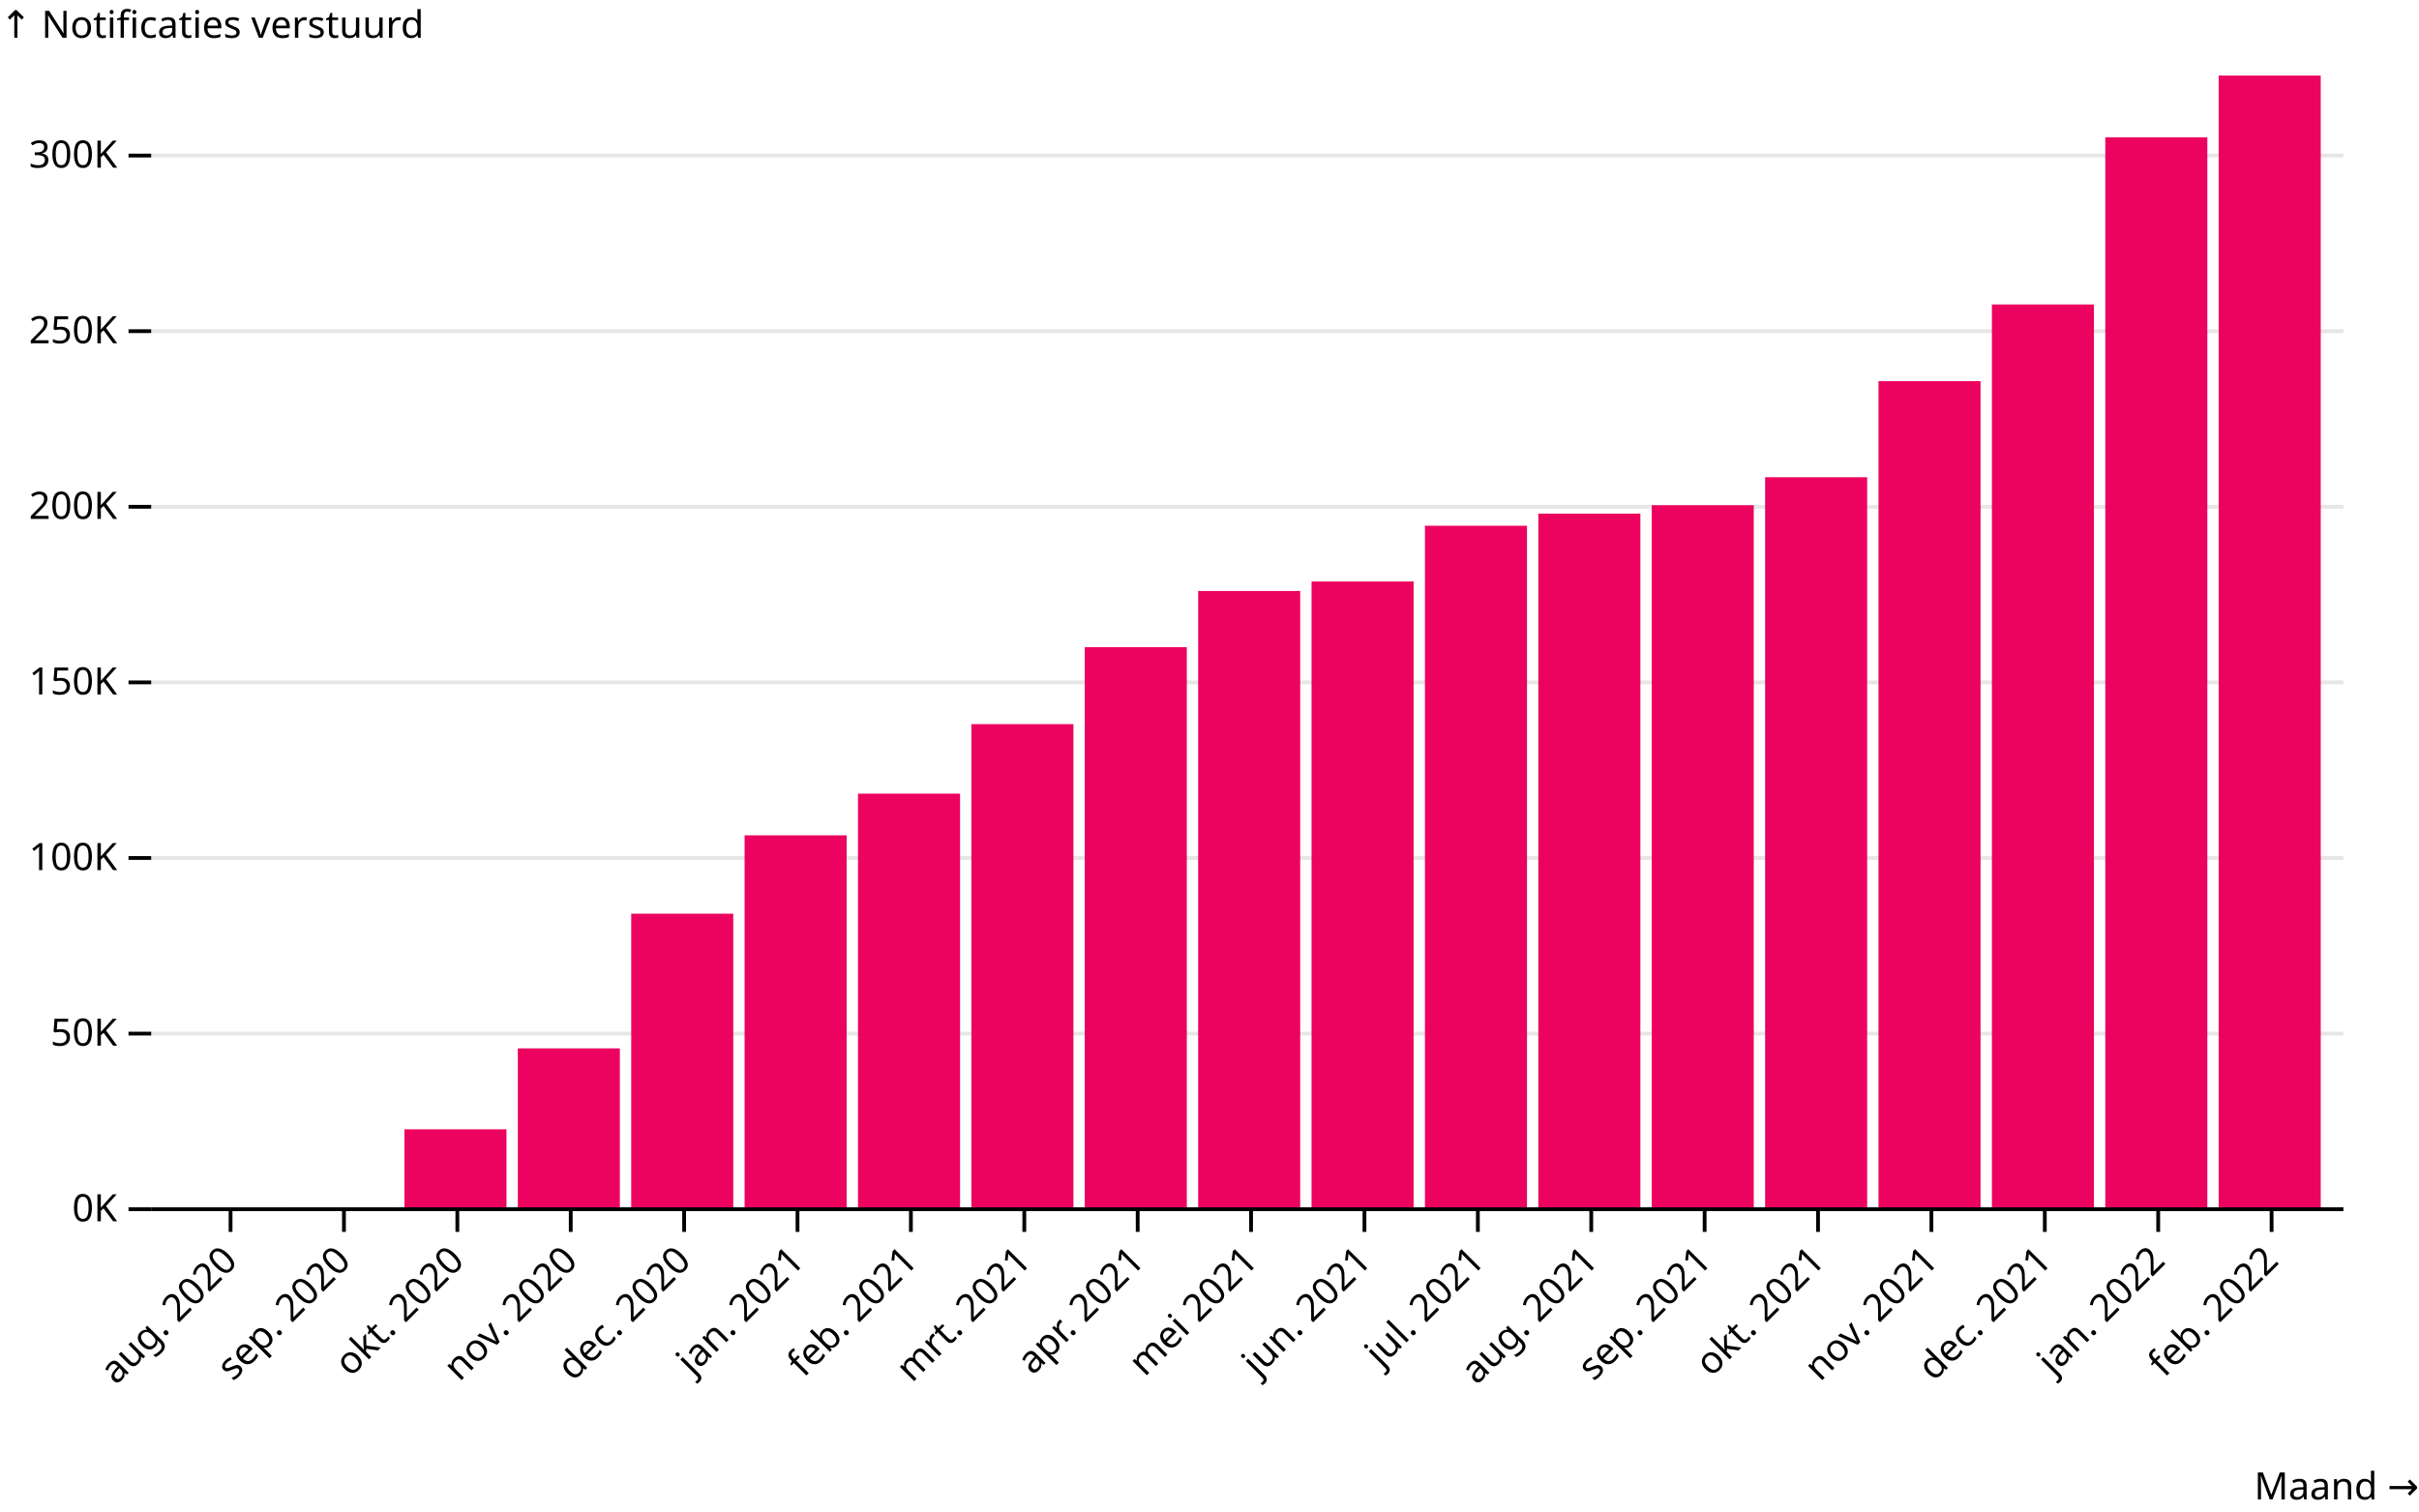
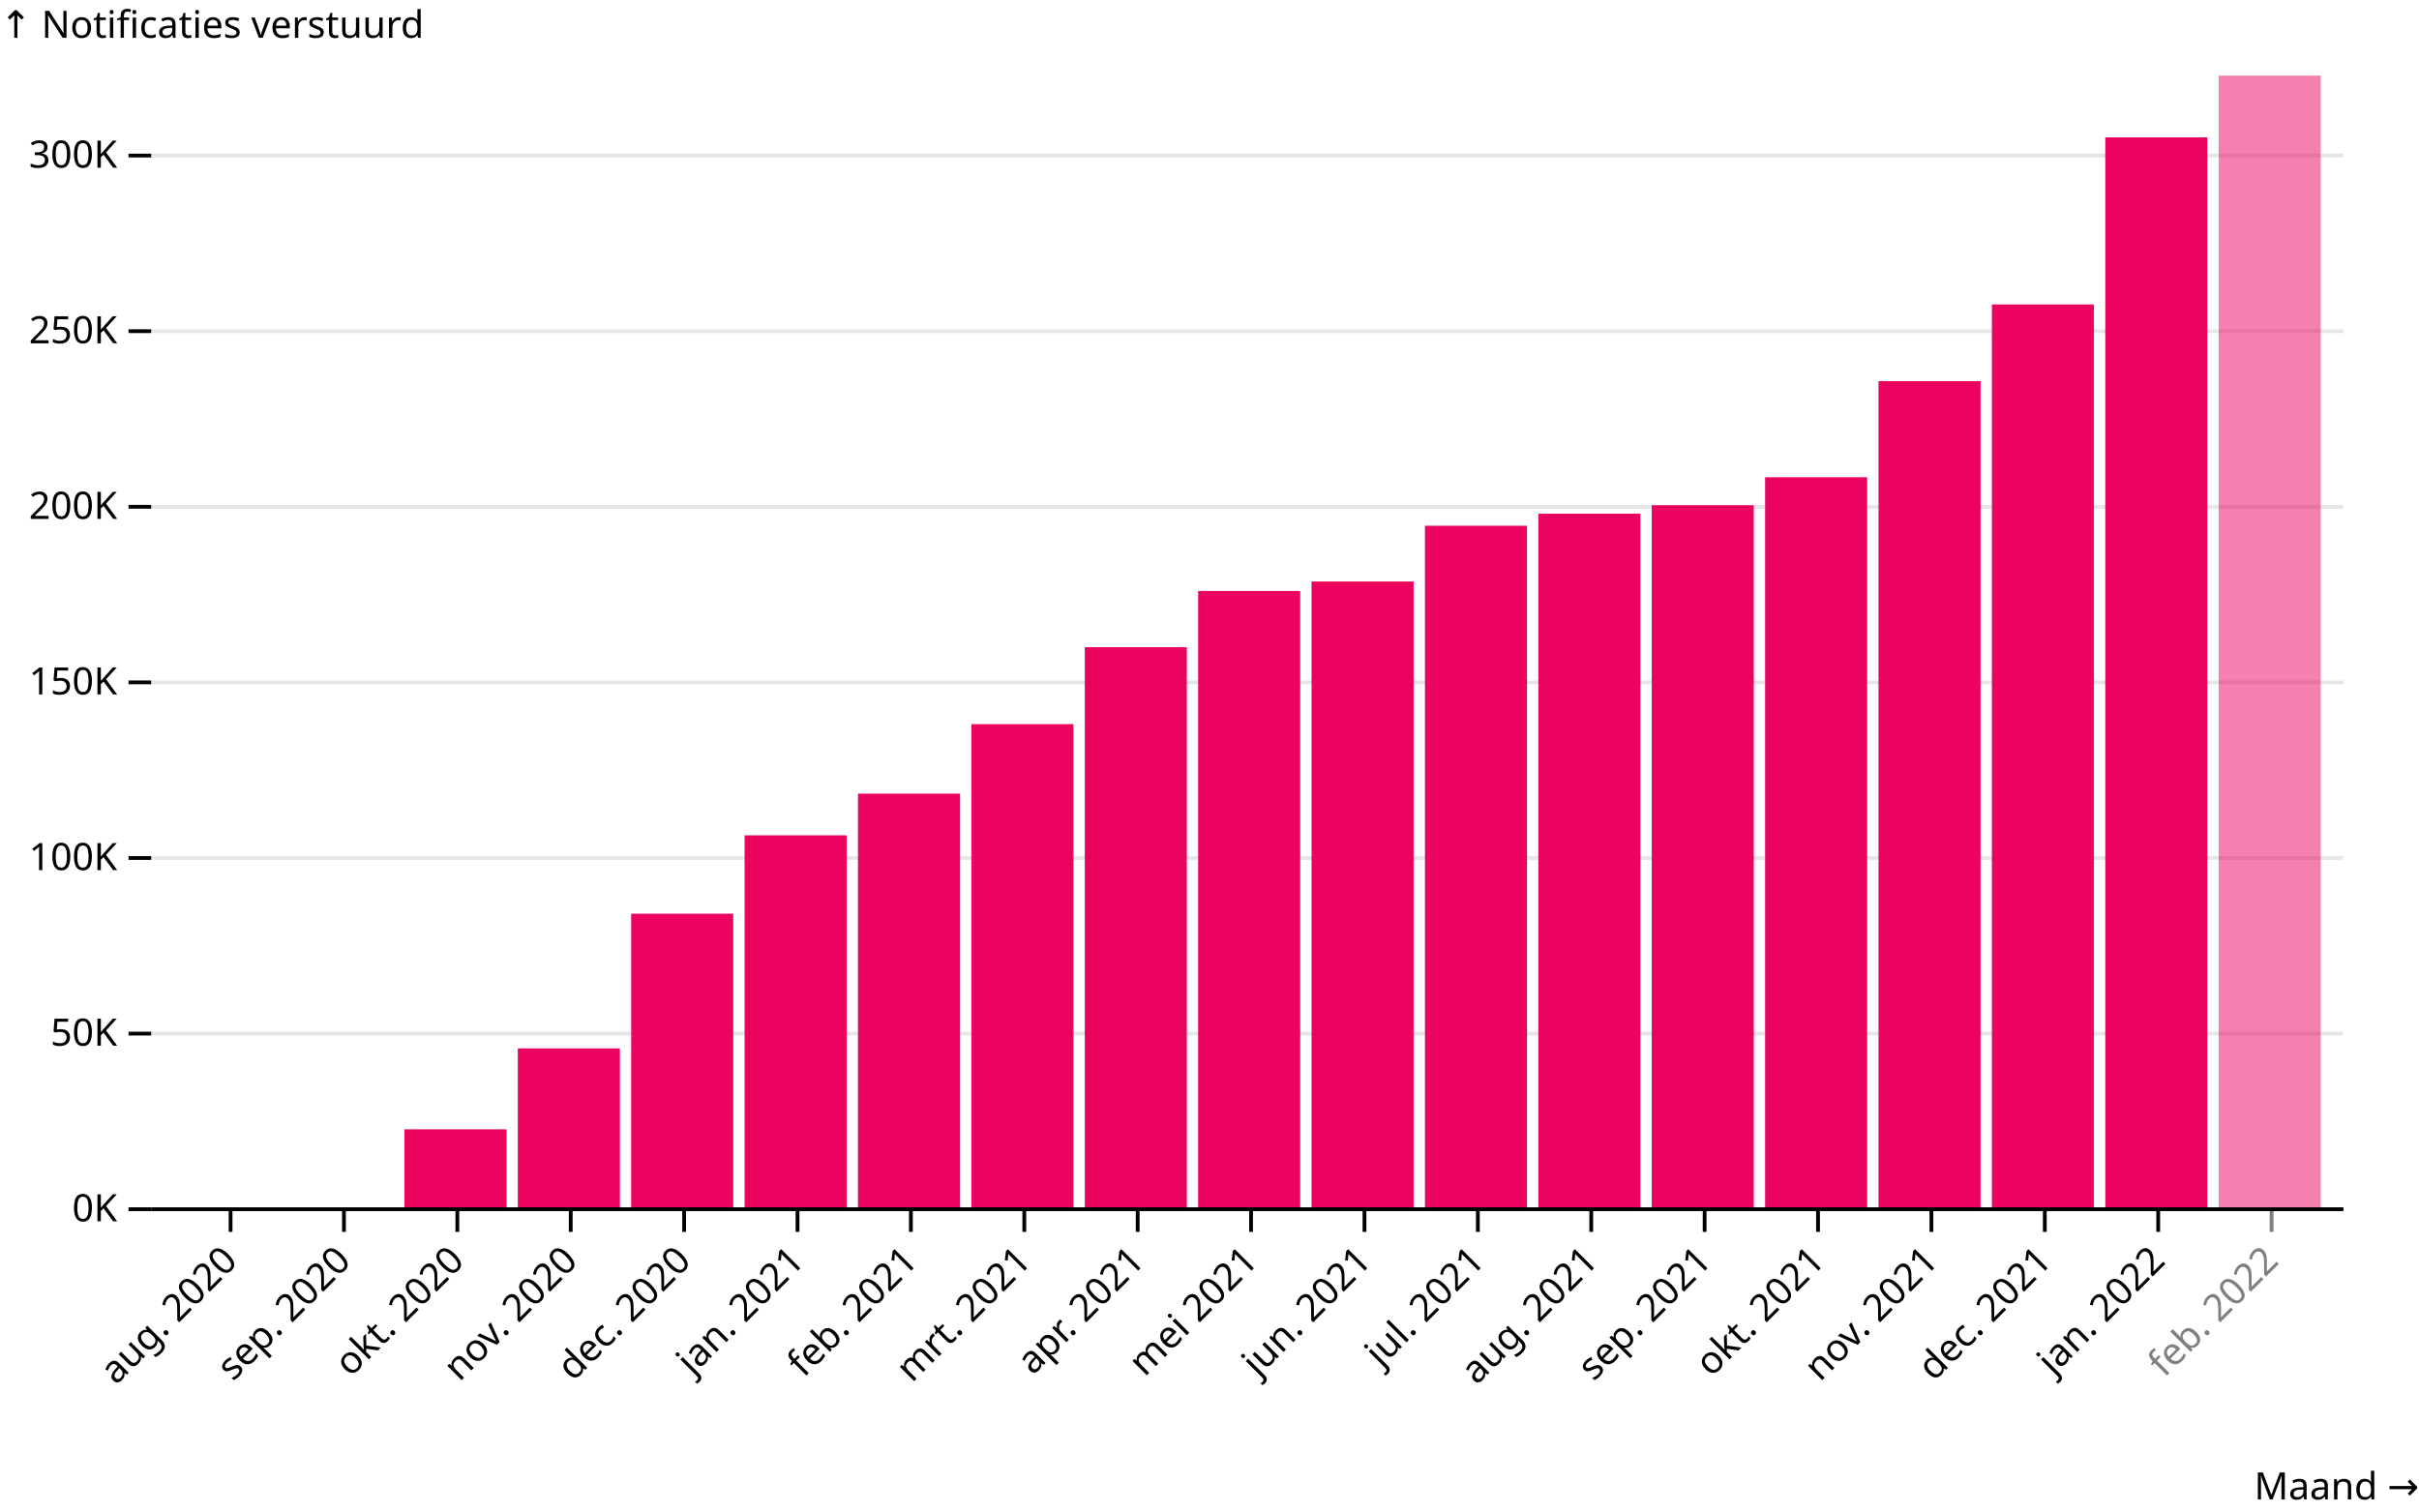
<svg xmlns="http://www.w3.org/2000/svg" class="plot-9e1b856ca2f26" fill="currentColor" font-family="system-ui, sans-serif" font-size="10" text-anchor="middle" width="640" height="400" viewBox="0 0 640 400">
  <style>
        .plot-9e1b856ca2f26 {
          display: block;
          background: white;
          height: auto;
          height: intrinsic;
          max-width: 100%;
        }
        .plot-9e1b856ca2f26 text,
        .plot-9e1b856ca2f26 tspan {
          white-space: pre;
+         }
+ 
+         rect:last-of-type,
+         g[text-anchor="middle"] .tick:last-of-type {
+             opacity: .5;
        }
      </style>
  <g transform="translate(40,0)" fill="none" text-anchor="end" font-variant="tabular-nums">
    <g class="tick" opacity="1" transform="translate(0,320)">
      <line stroke="currentColor" x2="-6" />
      <line stroke="currentColor" x2="580" stroke-opacity="0.1" />
      <text fill="currentColor" x="-9" dy="0.32em">0K</text>
    </g>
    <g class="tick" opacity="1" transform="translate(0,273.5277)">
      <line stroke="currentColor" x2="-6" />
      <line stroke="currentColor" x2="580" stroke-opacity="0.1" />
      <text fill="currentColor" x="-9" dy="0.32em">50K</text>
    </g>
    <g class="tick" opacity="1" transform="translate(0,227.0554)">
      <line stroke="currentColor" x2="-6" />
      <line stroke="currentColor" x2="580" stroke-opacity="0.1" />
      <text fill="currentColor" x="-9" dy="0.32em">100K</text>
    </g>
    <g class="tick" opacity="1" transform="translate(0,180.5831)">
      <line stroke="currentColor" x2="-6" />
      <line stroke="currentColor" x2="580" stroke-opacity="0.1" />
      <text fill="currentColor" x="-9" dy="0.32em">150K</text>
    </g>
    <g class="tick" opacity="1" transform="translate(0,134.1108)">
      <line stroke="currentColor" x2="-6" />
      <line stroke="currentColor" x2="580" stroke-opacity="0.1" />
      <text fill="currentColor" x="-9" dy="0.32em">200K</text>
    </g>
    <g class="tick" opacity="1" transform="translate(0,87.63856)">
      <line stroke="currentColor" x2="-6" />
      <line stroke="currentColor" x2="580" stroke-opacity="0.1" />
      <text fill="currentColor" x="-9" dy="0.32em">250K</text>
    </g>
    <g class="tick" opacity="1" transform="translate(0,41.16627)">
      <line stroke="currentColor" x2="-6" />
      <line stroke="currentColor" x2="580" stroke-opacity="0.1" />
      <text fill="currentColor" x="-9" dy="0.32em">300K</text>
    </g>
    <text fill="currentColor" transform="translate(-40,20)" dy="-1em" text-anchor="start">↑ Notificaties verstuurd</text>
  </g>
  <g transform="translate(0,320)" fill="none" text-anchor="middle">
    <g class="tick" opacity="1" transform="translate(61,0)">
      <line stroke="currentColor" y2="6" />
      <text fill="currentColor" dy="0.32em" transform="translate(0, 11.82843) rotate(-45)" text-anchor="end">aug. 2020</text>
    </g>
    <g class="tick" opacity="1" transform="translate(91,0)">
      <line stroke="currentColor" y2="6" />
      <text fill="currentColor" dy="0.32em" transform="translate(0, 11.82843) rotate(-45)" text-anchor="end">sep. 2020</text>
    </g>
    <g class="tick" opacity="1" transform="translate(121,0)">
      <line stroke="currentColor" y2="6" />
      <text fill="currentColor" dy="0.32em" transform="translate(0, 11.82843) rotate(-45)" text-anchor="end">okt. 2020</text>
    </g>
    <g class="tick" opacity="1" transform="translate(151,0)">
      <line stroke="currentColor" y2="6" />
      <text fill="currentColor" dy="0.32em" transform="translate(0, 11.82843) rotate(-45)" text-anchor="end">nov. 2020</text>
    </g>
    <g class="tick" opacity="1" transform="translate(181,0)">
      <line stroke="currentColor" y2="6" />
      <text fill="currentColor" dy="0.32em" transform="translate(0, 11.82843) rotate(-45)" text-anchor="end">dec. 2020</text>
    </g>
    <g class="tick" opacity="1" transform="translate(211,0)">
      <line stroke="currentColor" y2="6" />
      <text fill="currentColor" dy="0.32em" transform="translate(0, 11.82843) rotate(-45)" text-anchor="end">jan. 2021</text>
    </g>
    <g class="tick" opacity="1" transform="translate(241,0)">
      <line stroke="currentColor" y2="6" />
      <text fill="currentColor" dy="0.32em" transform="translate(0, 11.82843) rotate(-45)" text-anchor="end">feb. 2021</text>
    </g>
    <g class="tick" opacity="1" transform="translate(271,0)">
      <line stroke="currentColor" y2="6" />
      <text fill="currentColor" dy="0.32em" transform="translate(0, 11.82843) rotate(-45)" text-anchor="end">mrt. 2021</text>
    </g>
    <g class="tick" opacity="1" transform="translate(301,0)">
      <line stroke="currentColor" y2="6" />
      <text fill="currentColor" dy="0.32em" transform="translate(0, 11.82843) rotate(-45)" text-anchor="end">apr. 2021</text>
    </g>
    <g class="tick" opacity="1" transform="translate(331,0)">
      <line stroke="currentColor" y2="6" />
      <text fill="currentColor" dy="0.32em" transform="translate(0, 11.82843) rotate(-45)" text-anchor="end">mei 2021</text>
    </g>
    <g class="tick" opacity="1" transform="translate(361,0)">
      <line stroke="currentColor" y2="6" />
      <text fill="currentColor" dy="0.32em" transform="translate(0, 11.82843) rotate(-45)" text-anchor="end">jun. 2021</text>
    </g>
    <g class="tick" opacity="1" transform="translate(391,0)">
      <line stroke="currentColor" y2="6" />
      <text fill="currentColor" dy="0.32em" transform="translate(0, 11.82843) rotate(-45)" text-anchor="end">jul. 2021</text>
    </g>
    <g class="tick" opacity="1" transform="translate(421,0)">
      <line stroke="currentColor" y2="6" />
      <text fill="currentColor" dy="0.32em" transform="translate(0, 11.82843) rotate(-45)" text-anchor="end">aug. 2021</text>
    </g>
    <g class="tick" opacity="1" transform="translate(451,0)">
      <line stroke="currentColor" y2="6" />
      <text fill="currentColor" dy="0.32em" transform="translate(0, 11.82843) rotate(-45)" text-anchor="end">sep. 2021</text>
    </g>
    <g class="tick" opacity="1" transform="translate(481,0)">
      <line stroke="currentColor" y2="6" />
      <text fill="currentColor" dy="0.32em" transform="translate(0, 11.82843) rotate(-45)" text-anchor="end">okt. 2021</text>
    </g>
    <g class="tick" opacity="1" transform="translate(511,0)">
      <line stroke="currentColor" y2="6" />
      <text fill="currentColor" dy="0.32em" transform="translate(0, 11.82843) rotate(-45)" text-anchor="end">nov. 2021</text>
    </g>
    <g class="tick" opacity="1" transform="translate(541,0)">
      <line stroke="currentColor" y2="6" />
      <text fill="currentColor" dy="0.32em" transform="translate(0, 11.82843) rotate(-45)" text-anchor="end">dec. 2021</text>
    </g>
    <g class="tick" opacity="1" transform="translate(571,0)">
      <line stroke="currentColor" y2="6" />
      <text fill="currentColor" dy="0.32em" transform="translate(0, 11.82843) rotate(-45)" text-anchor="end">jan. 2022</text>
    </g>
    <g class="tick" opacity="1" transform="translate(601,0)">
      <line stroke="currentColor" y2="6" />
      <text fill="currentColor" dy="0.32em" transform="translate(0, 11.82843) rotate(-45)" text-anchor="end">feb. 2022</text>
    </g>
    <text fill="currentColor" transform="translate(640,80)" dy="-0.32em" text-anchor="end">Maand →</text>
  </g>
  <g fill="#ec025f" stroke-width="3">
    <rect x="47" width="27" y="319.975" height="0.025" />
    <rect x="77" width="27" y="319.612" height="0.388" />
    <rect x="107" width="27" y="298.858" height="21.142" />
    <rect x="137" width="27" y="277.436" height="42.564" />
    <rect x="167" width="27" y="241.796" height="78.204" />
    <rect x="197" width="27" y="221.058" height="98.942" />
    <rect x="227" width="27" y="210.03" height="109.97" />
    <rect x="257" width="27" y="191.636" height="128.364" />
    <rect x="287" width="27" y="171.271" height="148.729" />
    <rect x="317" width="27" y="156.397" height="163.603" />
    <rect x="347" width="27" y="153.884" height="166.116" />
    <rect x="377" width="27" y="139.134" height="180.866" />
    <rect x="407" width="27" y="135.929" height="184.071" />
    <rect x="437" width="27" y="133.693" height="186.307" />
    <rect x="467" width="27" y="126.296" height="193.704" />
    <rect x="497" width="27" y="100.869" height="219.131" />
    <rect x="527" width="27" y="80.573" height="239.427" />
    <rect x="557" width="27" y="36.35" height="283.65" />
    <rect x="587" width="27" y="20" height="300" />
  </g>
  <g stroke="currentColor">
    <line x1="40" x2="620" y1="320" y2="320" />
  </g>
</svg>
